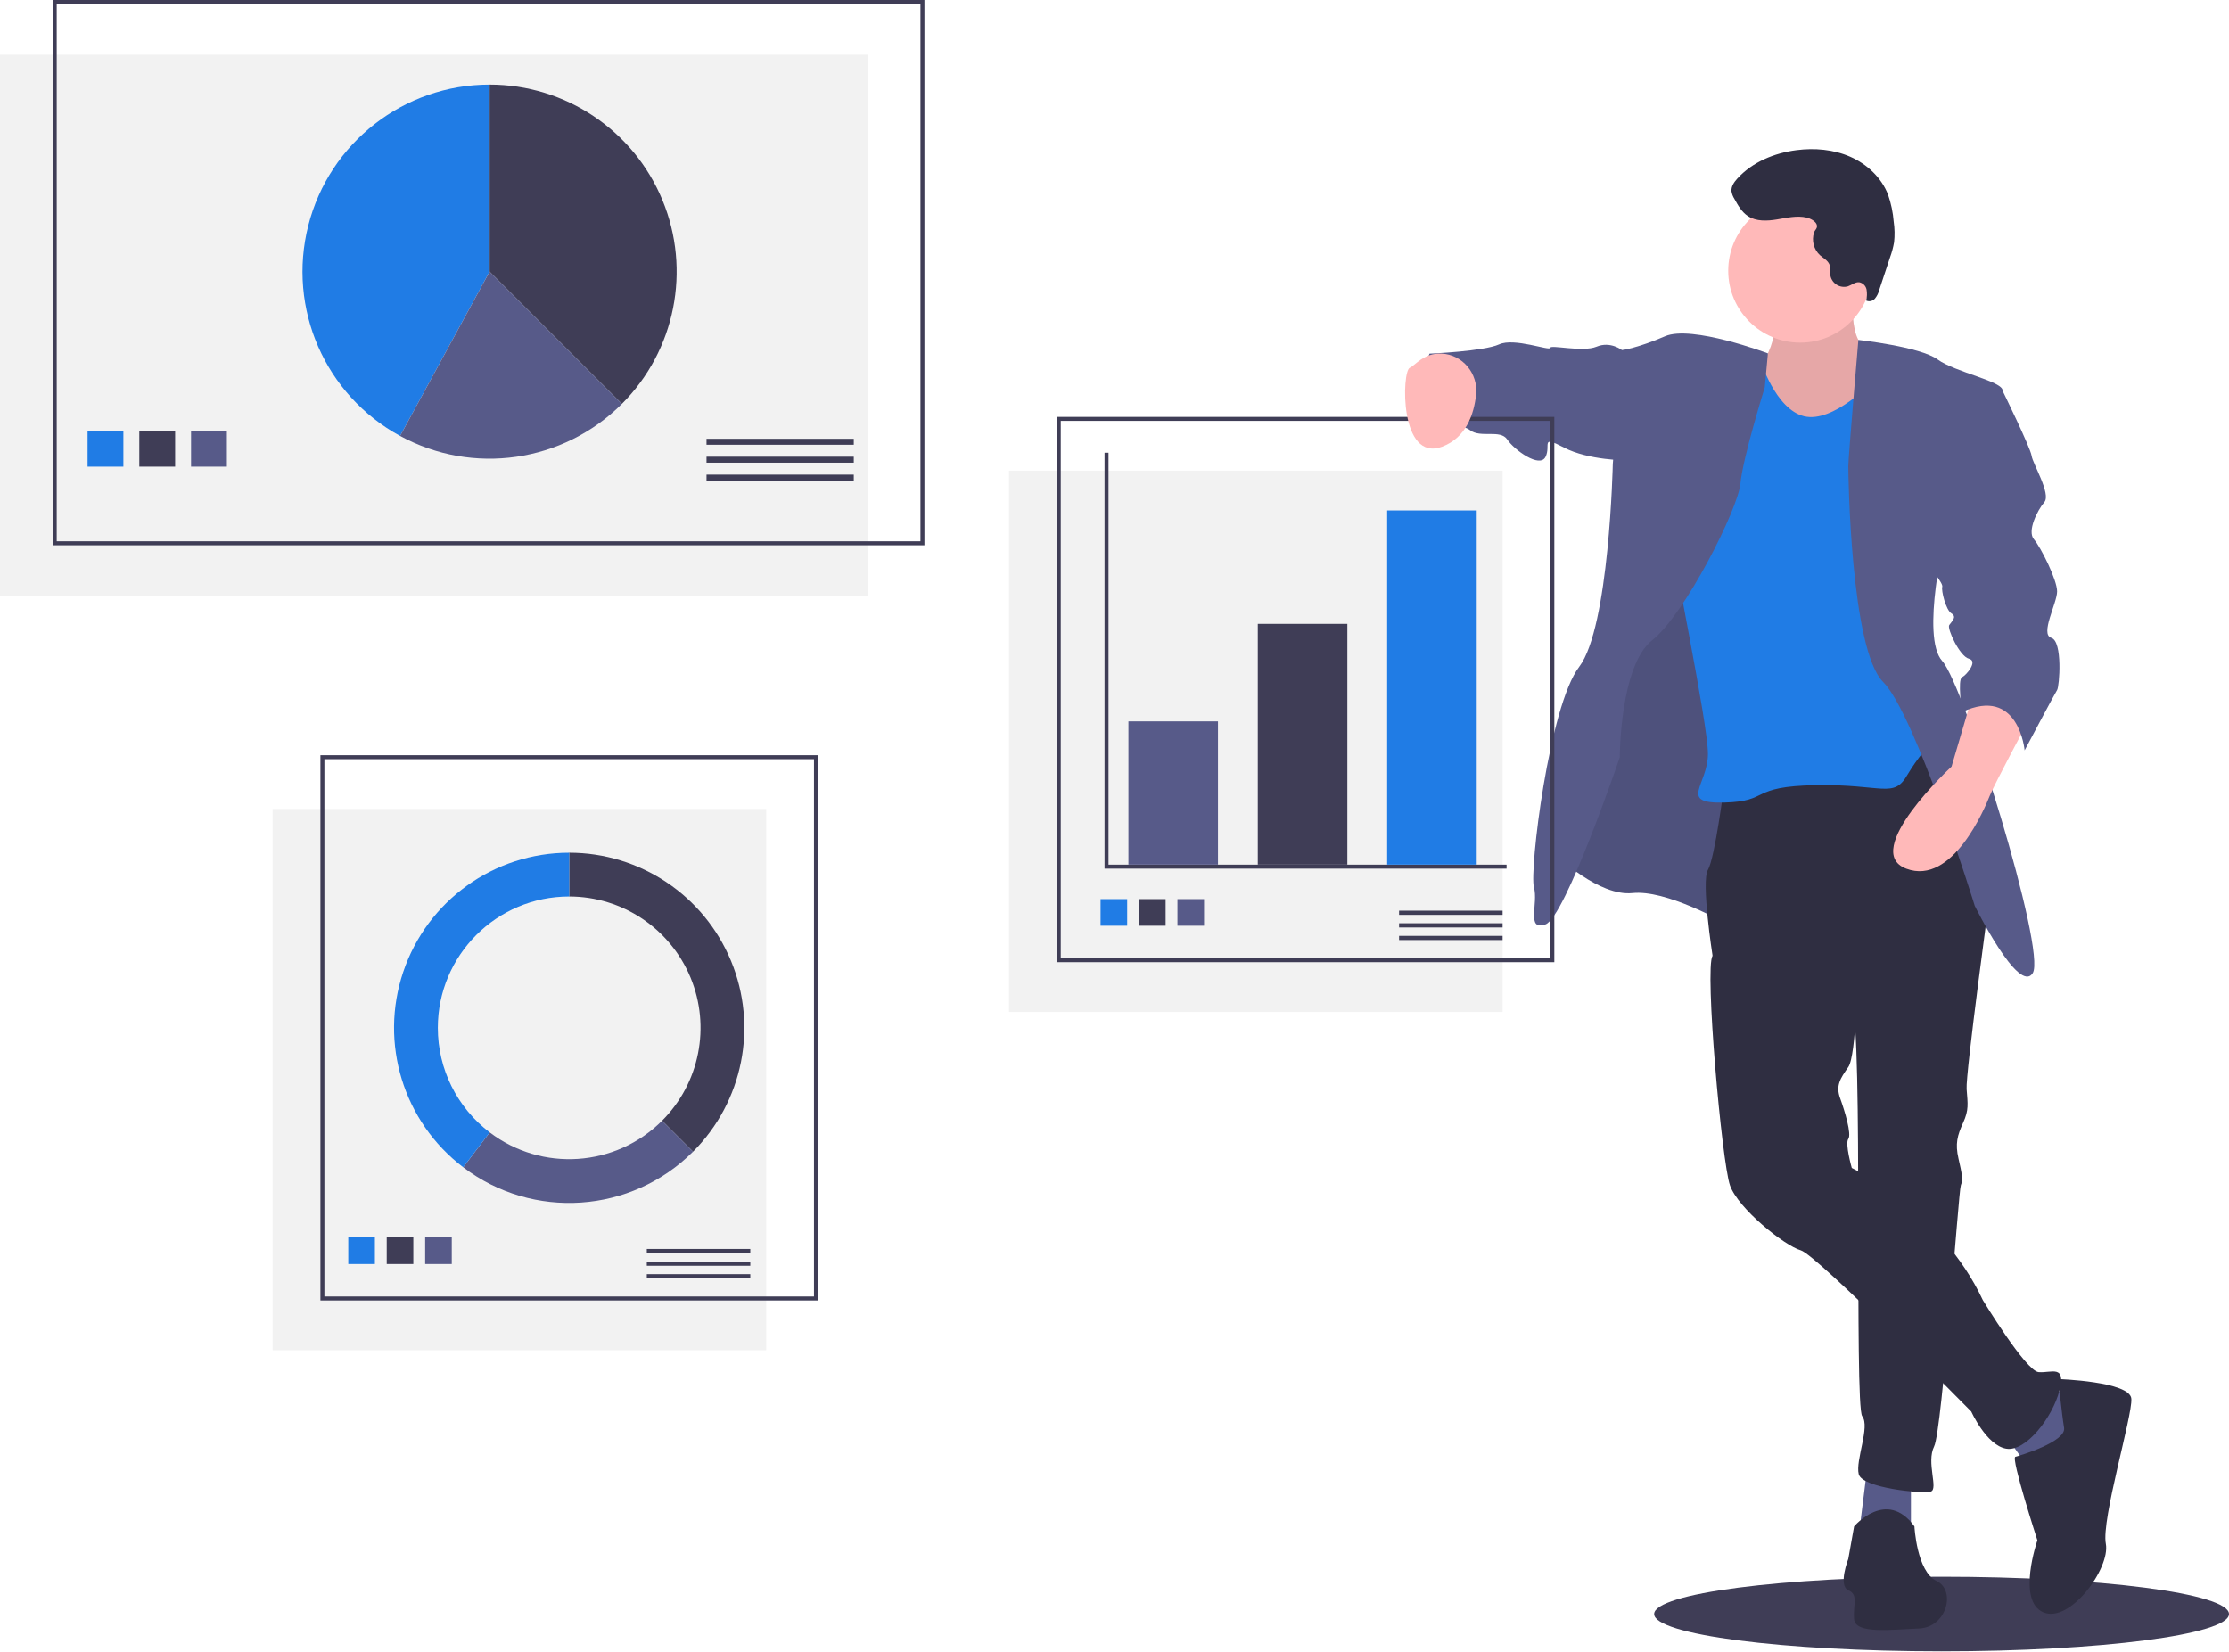
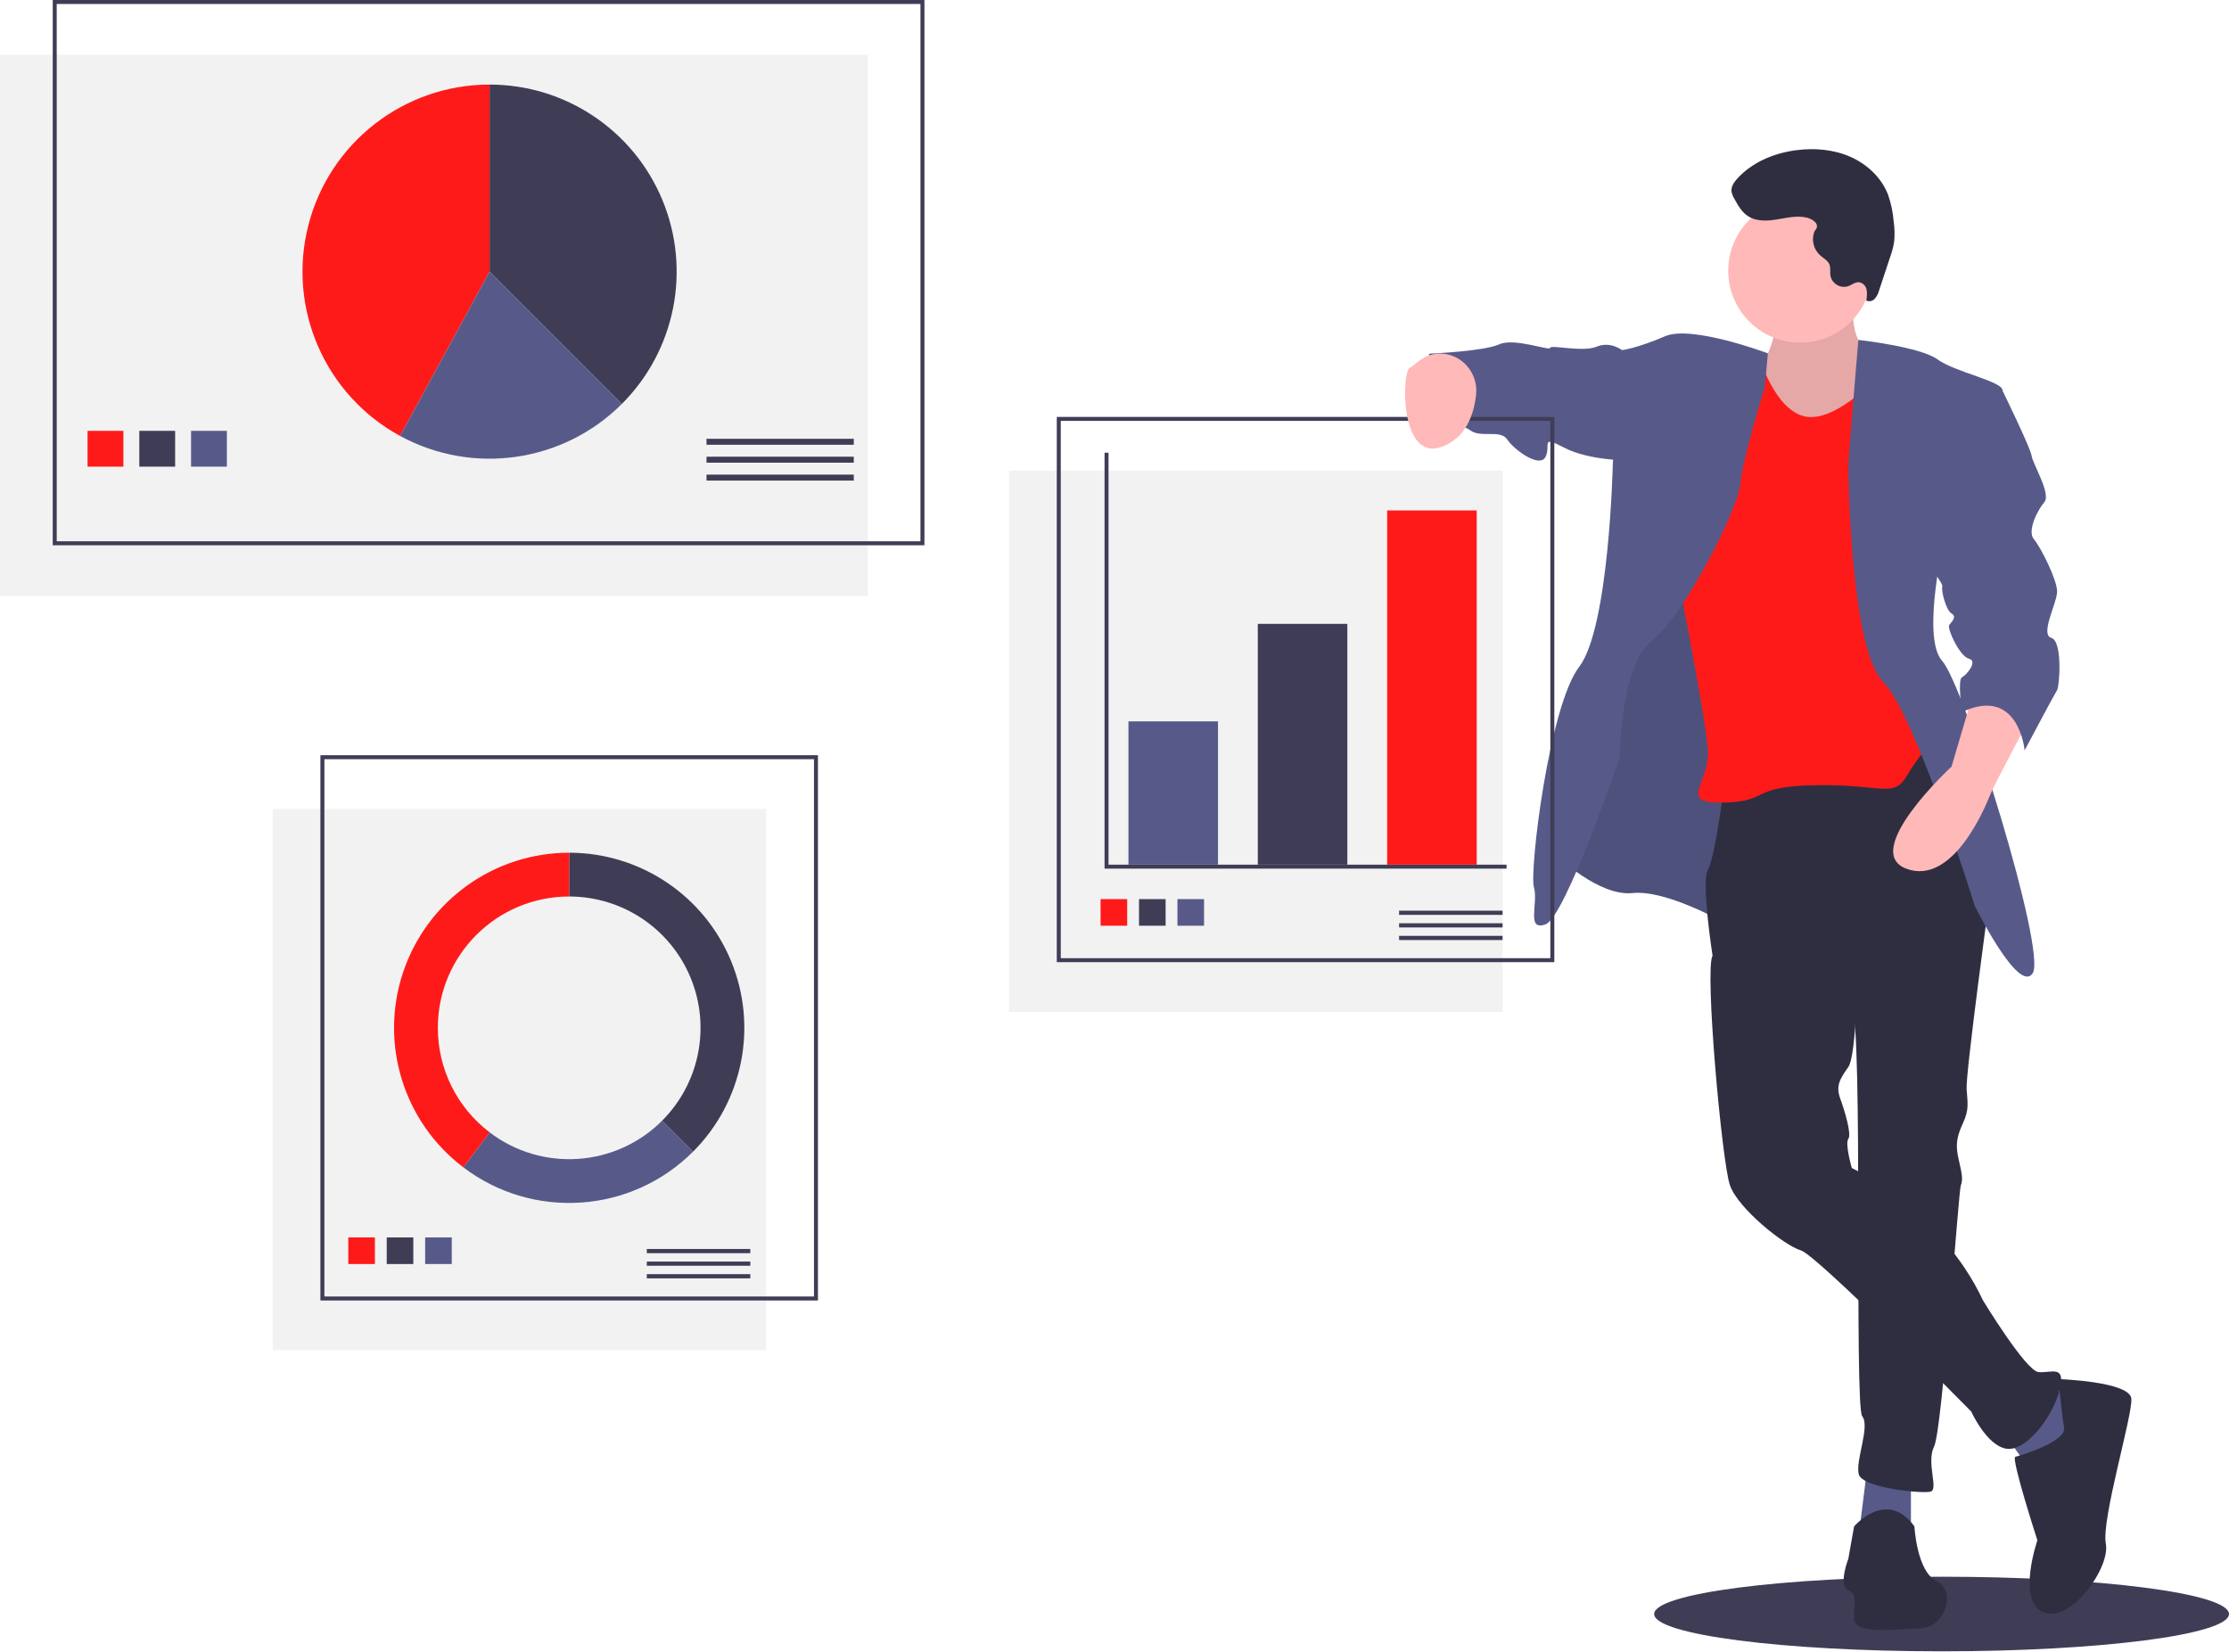
<svg xmlns="http://www.w3.org/2000/svg" id="fa973782-3a18-4630-a762-87130b613ac3" data-name="Layer 1" width="1120" height="829.801" viewBox="0 0 1120 829.801">
  <ellipse cx="975.579" cy="811.059" rx="144.421" ry="18.742" fill="#3f3d56" />
  <rect y="27.5" width="436" height="272" fill="#f2f2f2" />
  <rect x="27.5" y="1" width="436" height="272" fill="none" stroke="#3f3d56" stroke-miterlimit="10" stroke-width="2" />
  <path d="M352.468,237.568A94,94,0,0,0,286,77.1v94Z" transform="translate(-40 -34.59967)" fill="#3f3d56" />
-   <path d="M286,77.1a94.011,94.011,0,0,0-44.968,176.564L286,171.1Z" transform="translate(-40 -34.59967)" fill="#207ce5" />
+   <path d="M286,77.1a94.011,94.011,0,0,0-44.968,176.564L286,171.1Z" transform="translate(-40 -34.59967)" fill="#ff1a1a" />
  <path d="M352.468,237.568,286,171.1l-44.968,82.564a94.049,94.049,0,0,0,111.436-16.096Z" transform="translate(-40 -34.59967)" fill="#575a89" />
-   <rect x="44" y="216.5" width="18" height="18" fill="#207ce5" />
+   <rect x="44" y="216.5" width="18" height="18" fill="#ff1a1a" />
  <rect x="70" y="216.5" width="18" height="18" fill="#3f3d56" />
  <rect x="96" y="216.5" width="18" height="18" fill="#575a89" />
  <rect x="355" y="220.5" width="74" height="3" fill="#3f3d56" />
  <rect x="355" y="229.5" width="74" height="3" fill="#3f3d56" />
  <rect x="355" y="238.5" width="74" height="3" fill="#3f3d56" />
  <rect x="137" y="406.5" width="248" height="272" fill="#f2f2f2" />
  <rect x="162" y="380.5" width="248" height="272" fill="none" stroke="#3f3d56" stroke-miterlimit="10" stroke-width="2" />
-   <rect x="175" y="621.814" width="13.371" height="13.371" fill="#207ce5" />
+   <rect x="175" y="621.814" width="13.371" height="13.371" fill="#ff1a1a" />
  <rect x="194.314" y="621.814" width="13.371" height="13.371" fill="#3f3d56" />
  <rect x="213.629" y="621.814" width="13.371" height="13.371" fill="#575a89" />
  <rect x="325" y="627.622" width="52" height="2.108" fill="#3f3d56" />
  <rect x="325" y="633.946" width="52" height="2.108" fill="#3f3d56" />
  <rect x="325" y="640.27" width="52" height="2.108" fill="#3f3d56" />
  <path d="M326,463.1v22a66,66,0,0,1,46.669,112.669l15.556,15.556A88,88,0,0,0,326,463.1Z" transform="translate(-40 -34.59967)" fill="#3f3d56" />
  <path d="M388.225,613.325l-15.556-15.556a65.983,65.983,0,0,1-86.6,5.872L272.753,621.161a87.998,87.998,0,0,0,115.472-7.836Z" transform="translate(-40 -34.59967)" fill="#575a89" />
-   <path d="M260,551.1a66,66,0,0,1,66-66v-22a87.999,87.999,0,0,0-53.247,158.061l13.316-17.521A65.885,65.885,0,0,1,260,551.1Z" transform="translate(-40 -34.59967)" fill="#207ce5" />
+   <path d="M260,551.1a66,66,0,0,1,66-66v-22a87.999,87.999,0,0,0-53.247,158.061l13.316-17.521A65.885,65.885,0,0,1,260,551.1Z" transform="translate(-40 -34.59967)" fill="#ff1a1a" />
  <path d="M971.624,175.593s-4.08,30.311,6.412,33.808,7.578,30.311,7.578,30.311l-31.476,23.899-27.979,2.332-6.995-36.14L923.244,220.476s15.738-18.653,4.663-37.888S971.624,175.593,971.624,175.593Z" transform="translate(-40 -34.59967)" fill="#ffb9b9" />
  <path d="M971.624,175.593s-4.08,30.311,6.412,33.808,7.578,30.311,7.578,30.311l-31.476,23.899-27.979,2.332-6.995-36.14L923.244,220.476s15.738-18.653,4.663-37.888S971.624,175.593,971.624,175.593Z" transform="translate(-40 -34.59967)" opacity="0.1" />
  <path d="M942.48,411.666,905.757,497.935s-28.562-16.321-45.466-14.572-37.888-18.653-37.888-18.653l20.984-101.424,39.054-107.836,54.209,34.391Z" transform="translate(-40 -34.59967)" fill="#575a89" />
  <path d="M942.48,411.666,905.757,497.935s-28.562-16.321-45.466-14.572-37.888-18.653-37.888-18.653l20.984-101.424,39.054-107.836,54.209,34.391Z" transform="translate(-40 -34.59967)" opacity="0.1" />
  <polygon points="960.186 743.708 960.186 771.687 933.956 771.687 938.036 739.045 960.186 743.708" fill="#575a89" />
  <polygon points="1028.385 695.328 1047.621 706.986 1033.631 739.045 1019.059 737.296 1005.069 717.478 1028.385 695.328" fill="#575a89" />
  <path d="M1005.432,403.505l34.391,81.023s-12.241,89.766-11.658,97.344,1.166,10.492-1.749,16.904-4.08,10.492-2.332,18.07,2.332,10.492,1.166,13.407-9.326,122.991-13.407,131.152,2.332,21.567-1.749,22.733-34.391-1.749-36.14-8.743,5.829-23.899,1.749-29.145.583-194.105-5.246-206.928-69.948-24.482-69.948-24.482-5.829-37.305-2.332-43.134S906.34,429.153,906.34,429.153Z" transform="translate(-40 -34.59967)" fill="#2f2e41" />
  <path d="M971.624,801.624s16.321-19.236,30.311,0c0,0,1.166,22.733,11.075,27.396s5.246,23.316-8.743,23.899-32.059,2.914-32.642-4.663,2.332-12.241-2.914-14.572,0-15.738,0-15.738Z" transform="translate(-40 -34.59967)" fill="#2f2e41" />
  <path d="M973.373,522.999s-.583,41.969-4.663,47.798-6.412,9.326-4.08,15.738,5.829,18.07,4.08,20.401,1.749,14.572,1.749,14.572,44.883,21.567,65.867,66.45c0,0,21.567,35.557,27.979,36.14s13.99-4.08,10.492,9.326-16.904,30.894-26.813,29.145S1030.497,743.917,1030.497,743.917s-77.525-78.691-85.686-81.023-31.476-20.984-35.557-32.642-12.824-109.002-8.743-115.413,19.236-15.155,19.236-15.155Z" transform="translate(-40 -34.59967)" fill="#2f2e41" />
  <path d="M1074.214,727.596s36.14,1.166,36.722,9.909-15.155,60.621-12.824,72.862-18.07,40.22-31.476,34.391-2.914-36.14-2.914-36.14-13.407-41.386-11.075-41.969,25.647-7.578,24.482-14.572S1074.214,727.596,1074.214,727.596Z" transform="translate(-40 -34.59967)" fill="#2f2e41" />
  <circle cx="904.52" cy="136.039" r="36.14" fill="#ffb9b9" />
-   <path d="M980.951,226.305s-19.818,20.984-34.391,17.487-22.15-28.562-22.15-28.562l-26.23-4.663s-18.653,82.771-18.653,90.932,18.653,96.178,18.653,111.916-15.155,25.065,8.161,24.482,12.241-8.161,46.049-8.743,39.054,6.995,46.049-5.246a97.523,97.523,0,0,1,17.487-21.567l-12.241-43.134L1001.935,237.38s-14.944-29.145-21.753-26.813C980.182,210.567,983.865,223.39,980.951,226.305Z" transform="translate(-40 -34.59967)" fill="#207ce5" />
+   <path d="M980.951,226.305s-19.818,20.984-34.391,17.487-22.15-28.562-22.15-28.562l-26.23-4.663s-18.653,82.771-18.653,90.932,18.653,96.178,18.653,111.916-15.155,25.065,8.161,24.482,12.241-8.161,46.049-8.743,39.054,6.995,46.049-5.246a97.523,97.523,0,0,1,17.487-21.567l-12.241-43.134L1001.935,237.38s-14.944-29.145-21.753-26.813C980.182,210.567,983.865,223.39,980.951,226.305Z" transform="translate(-40 -34.59967)" fill="#ff1a1a" />
  <path d="M973.771,205.411s31.078,3.407,39.822,9.819,33.225,11.075,32.642,15.738-28.562,71.113-28.562,71.113-12.824,52.461-1.749,64.702,52.461,145.724,45.466,156.799-29.145-33.808-29.145-33.808-29.728-96.178-46.049-112.499S968.71,272.937,968.71,268.856,973.771,205.411,973.771,205.411Z" transform="translate(-40 -34.59967)" fill="#575a89" />
  <path d="M928.313,212.172S890.019,197.743,876.612,203.572s-21.567,6.995-21.567,6.995L850.382,267.691s-1.749,82.188-16.904,102.007-25.065,102.59-22.733,110.75-4.08,22.15,5.829,18.653,37.305-83.937,37.305-83.937,0-46.049,16.321-58.873,43.134-65.867,44.3-78.691,12.241-48.38,12.241-48.38Z" transform="translate(-40 -34.59967)" fill="#575a89" />
  <path d="M1059.642,395.928S1042.155,428.57,1039.823,434.399s-18.653,45.466-41.969,36.722,22.733-51.295,22.733-51.295l10.492-35.557S1058.476,378.441,1059.642,395.928Z" transform="translate(-40 -34.59967)" fill="#ffb9b9" />
  <path d="M860.874,210.567h-5.829s-5.829-4.663-12.824-1.749-23.316-1.166-23.316.583-18.07-5.246-25.647-1.749-34.974,4.663-34.974,4.663-11.075,27.979-3.497,33.225,18.653,1.166,23.899,5.246,15.155-.583,18.653,4.663,16.321,14.572,19.236,8.743-2.914-11.075,9.326-4.663,31.476,6.412,31.476,6.412Z" transform="translate(-40 -34.59967)" fill="#575a89" />
  <path d="M947.778,143.937c-4.89-1.13-9.967.122-14.92.934s-10.412,1.079-14.602-1.684c-3.094-2.041-4.997-5.418-6.783-8.665a9.973,9.973,0,0,1-1.459-3.823c-.21-2.402,1.318-4.594,2.94-6.377,7.537-8.285,18.551-12.819,29.658-14.26,9.13-1.184,18.65-.391,27.081,3.307s15.68,10.47,18.995,19.06a54.127,54.127,0,0,1,2.837,13.611,40.657,40.657,0,0,1,.191,10.308,44.188,44.188,0,0,1-1.998,7.468L984.227,180.395a10.924,10.924,0,0,1-2.159,4.274,3.736,3.736,0,0,1-4.374.958,13.613,13.613,0,0,0,.197-5.5,4.641,4.641,0,0,0-3.662-3.693c-2.024-.215-3.753,1.354-5.673,2.03a6.979,6.979,0,0,1-8.811-5.245c-.303-1.896.206-3.925-.513-5.705-.842-2.086-3.074-3.179-4.751-4.677a10.936,10.936,0,0,1-3.001-11.366c.449-1.38,1.717-2.007,1.463-3.592C952.61,145.799,949.544,144.345,947.778,143.937Z" transform="translate(-40 -34.59967)" fill="#2f2e41" />
  <rect x="507" y="236.5" width="248" height="272" fill="#f2f2f2" />
  <rect x="532" y="210.5" width="248" height="272" fill="none" stroke="#3f3d56" stroke-miterlimit="10" stroke-width="2" />
  <polyline points="556 227.5 556 435.5 757 435.5" fill="none" stroke="#3f3d56" stroke-miterlimit="10" stroke-width="2" />
  <rect x="567" y="362.5" width="45" height="72" fill="#575a89" />
  <rect x="632" y="313.5" width="45" height="121" fill="#3f3d56" />
-   <rect x="697" y="256.5" width="45" height="178" fill="#207ce5" />
-   <rect x="553" y="451.814" width="13.371" height="13.371" fill="#207ce5" />
+   <rect x="697" y="256.5" width="45" height="178" fill="#ff1a1a" />
+   <rect x="553" y="451.814" width="13.371" height="13.371" fill="#ff1a1a" />
  <rect x="572.314" y="451.814" width="13.371" height="13.371" fill="#3f3d56" />
  <rect x="591.629" y="451.814" width="13.371" height="13.371" fill="#575a89" />
  <rect x="703" y="457.622" width="52" height="2.108" fill="#3f3d56" />
  <rect x="703" y="463.946" width="52" height="2.108" fill="#3f3d56" />
  <rect x="703" y="470.27" width="52" height="2.108" fill="#3f3d56" />
  <path d="M764.308,212.282c10.628.462,18.526,10.101,17.376,20.677-1.042,9.582-4.884,21.505-16.987,26.084-21.567,8.161-20.401-37.888-16.321-39.637C751.095,218.24,755.37,211.893,764.308,212.282Z" transform="translate(-40 -34.59967)" fill="#ffb9b9" />
  <path d="M1039.823,227.854l6.412,3.114s13.99,28.562,14.572,32.642,9.909,19.236,6.412,23.316-8.743,14.572-5.246,18.653,11.658,20.401,11.658,26.23-8.743,21.567-2.914,23.316,4.08,24.482,2.914,26.23-16.321,30.311-16.321,30.311-2.914-32.642-31.476-19.236c0,0-2.332-16.321,0-17.487s8.161-8.161,3.497-9.326-11.075-15.155-9.909-16.904,4.08-4.08,1.166-5.829-5.246-11.658-4.663-13.407-6.412-9.909-6.412-9.909Z" transform="translate(-40 -34.59967)" fill="#575a89" />
</svg>
